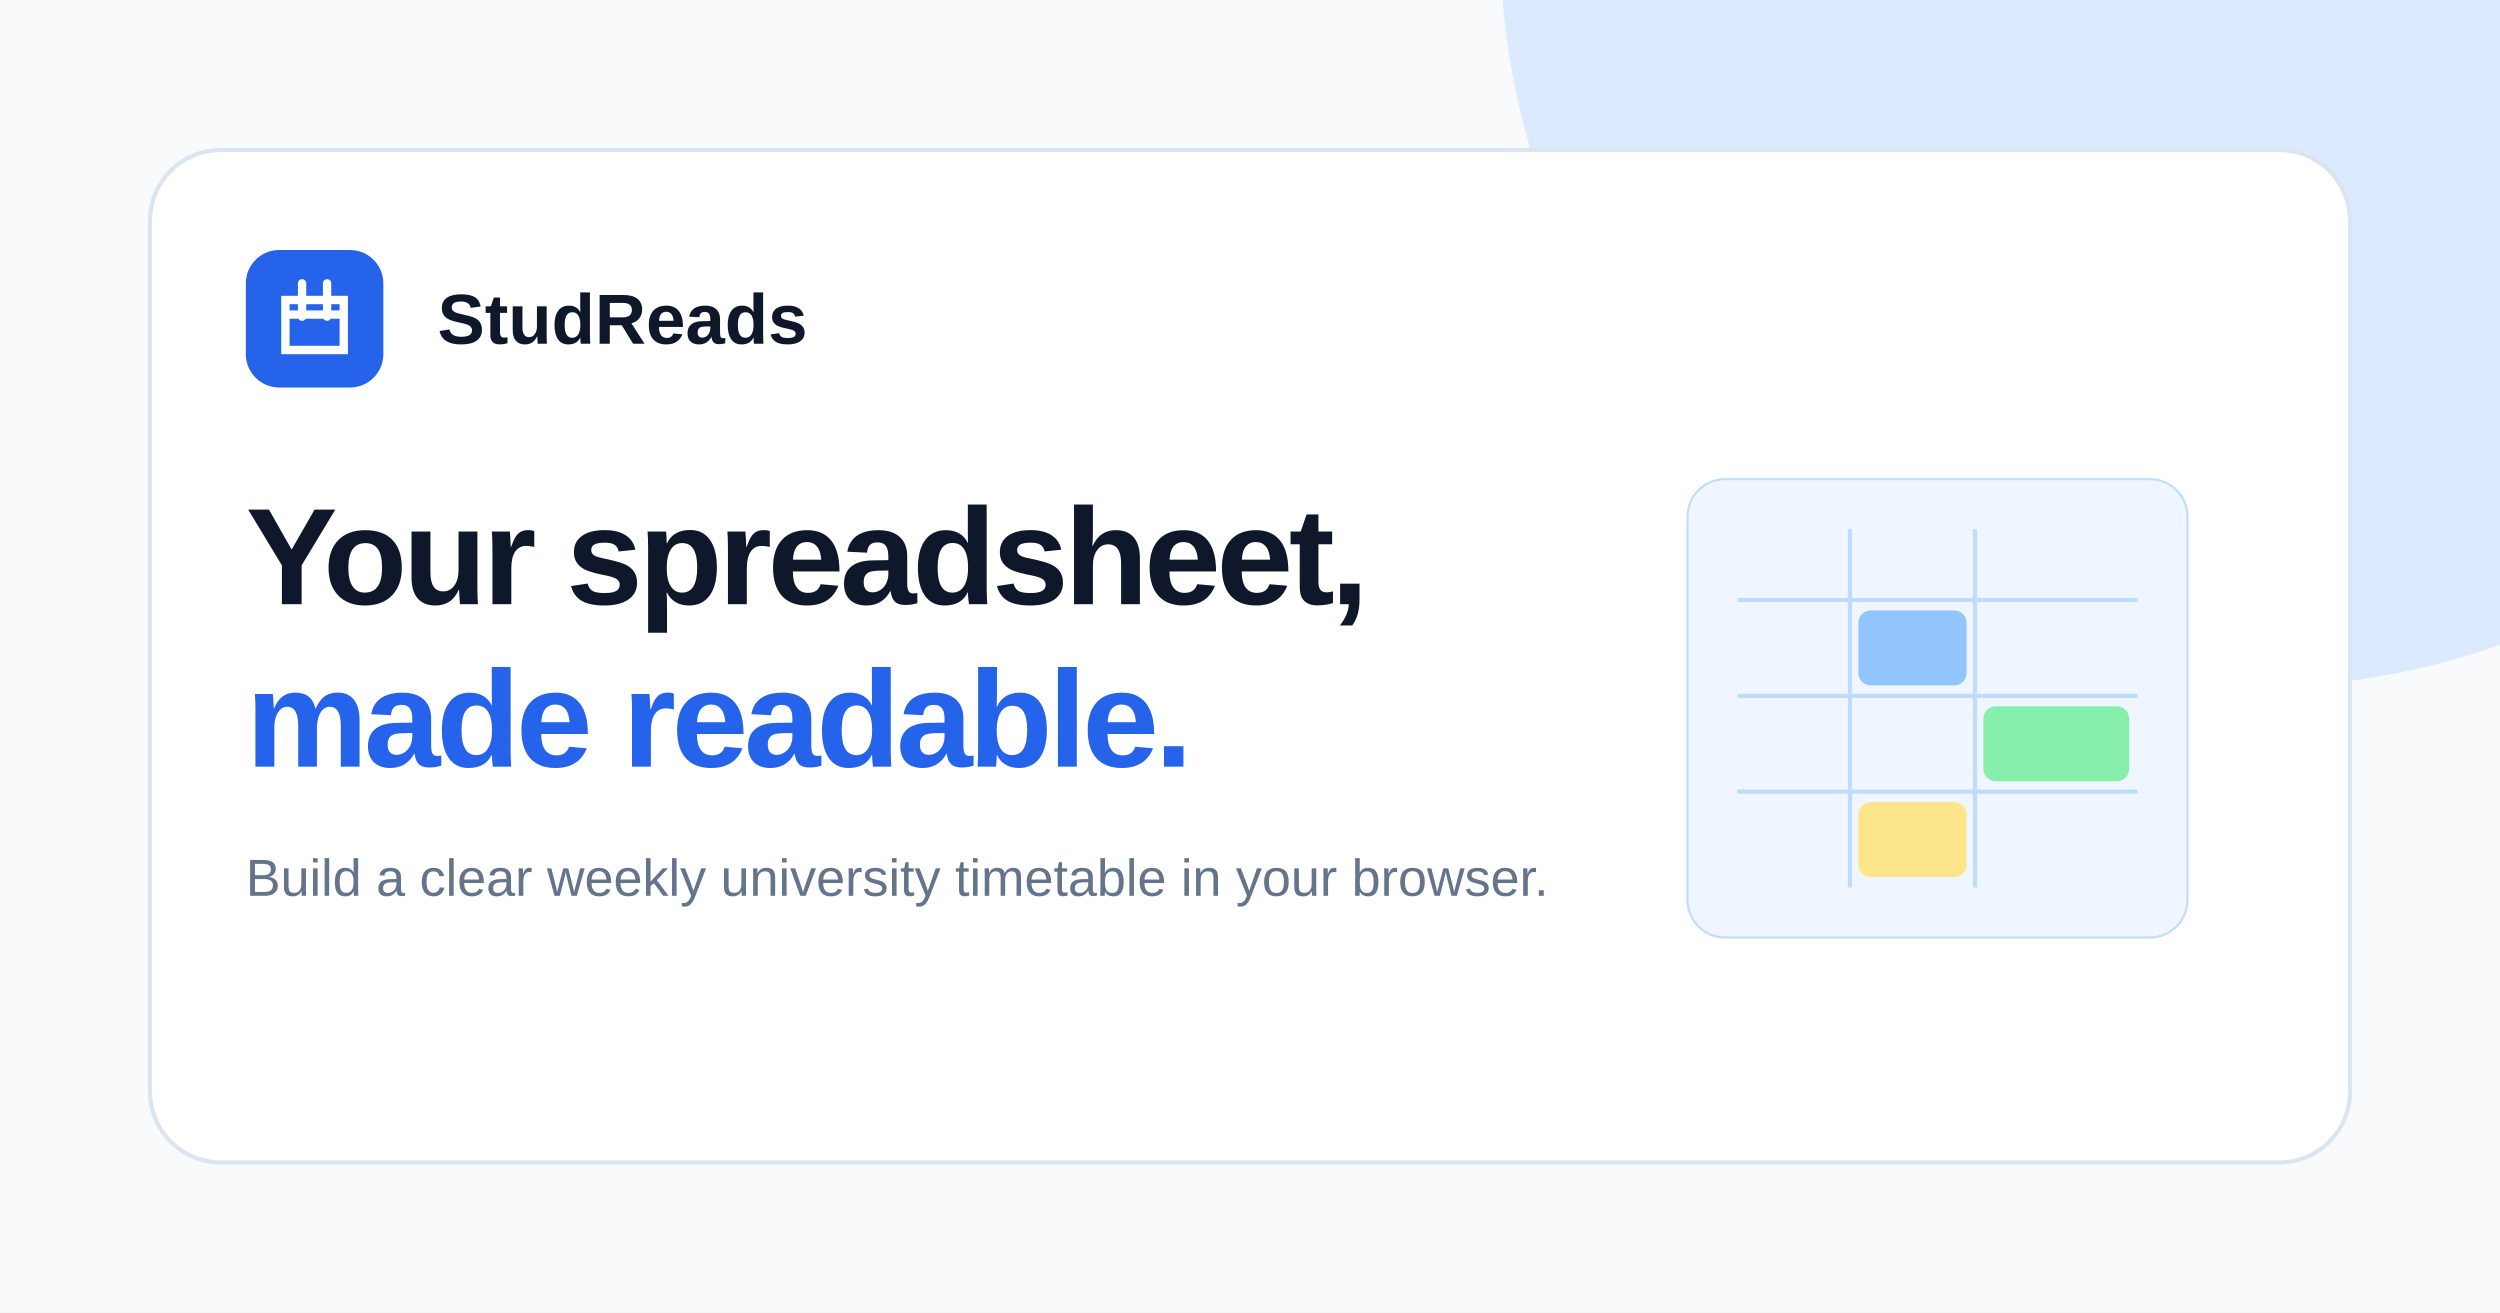
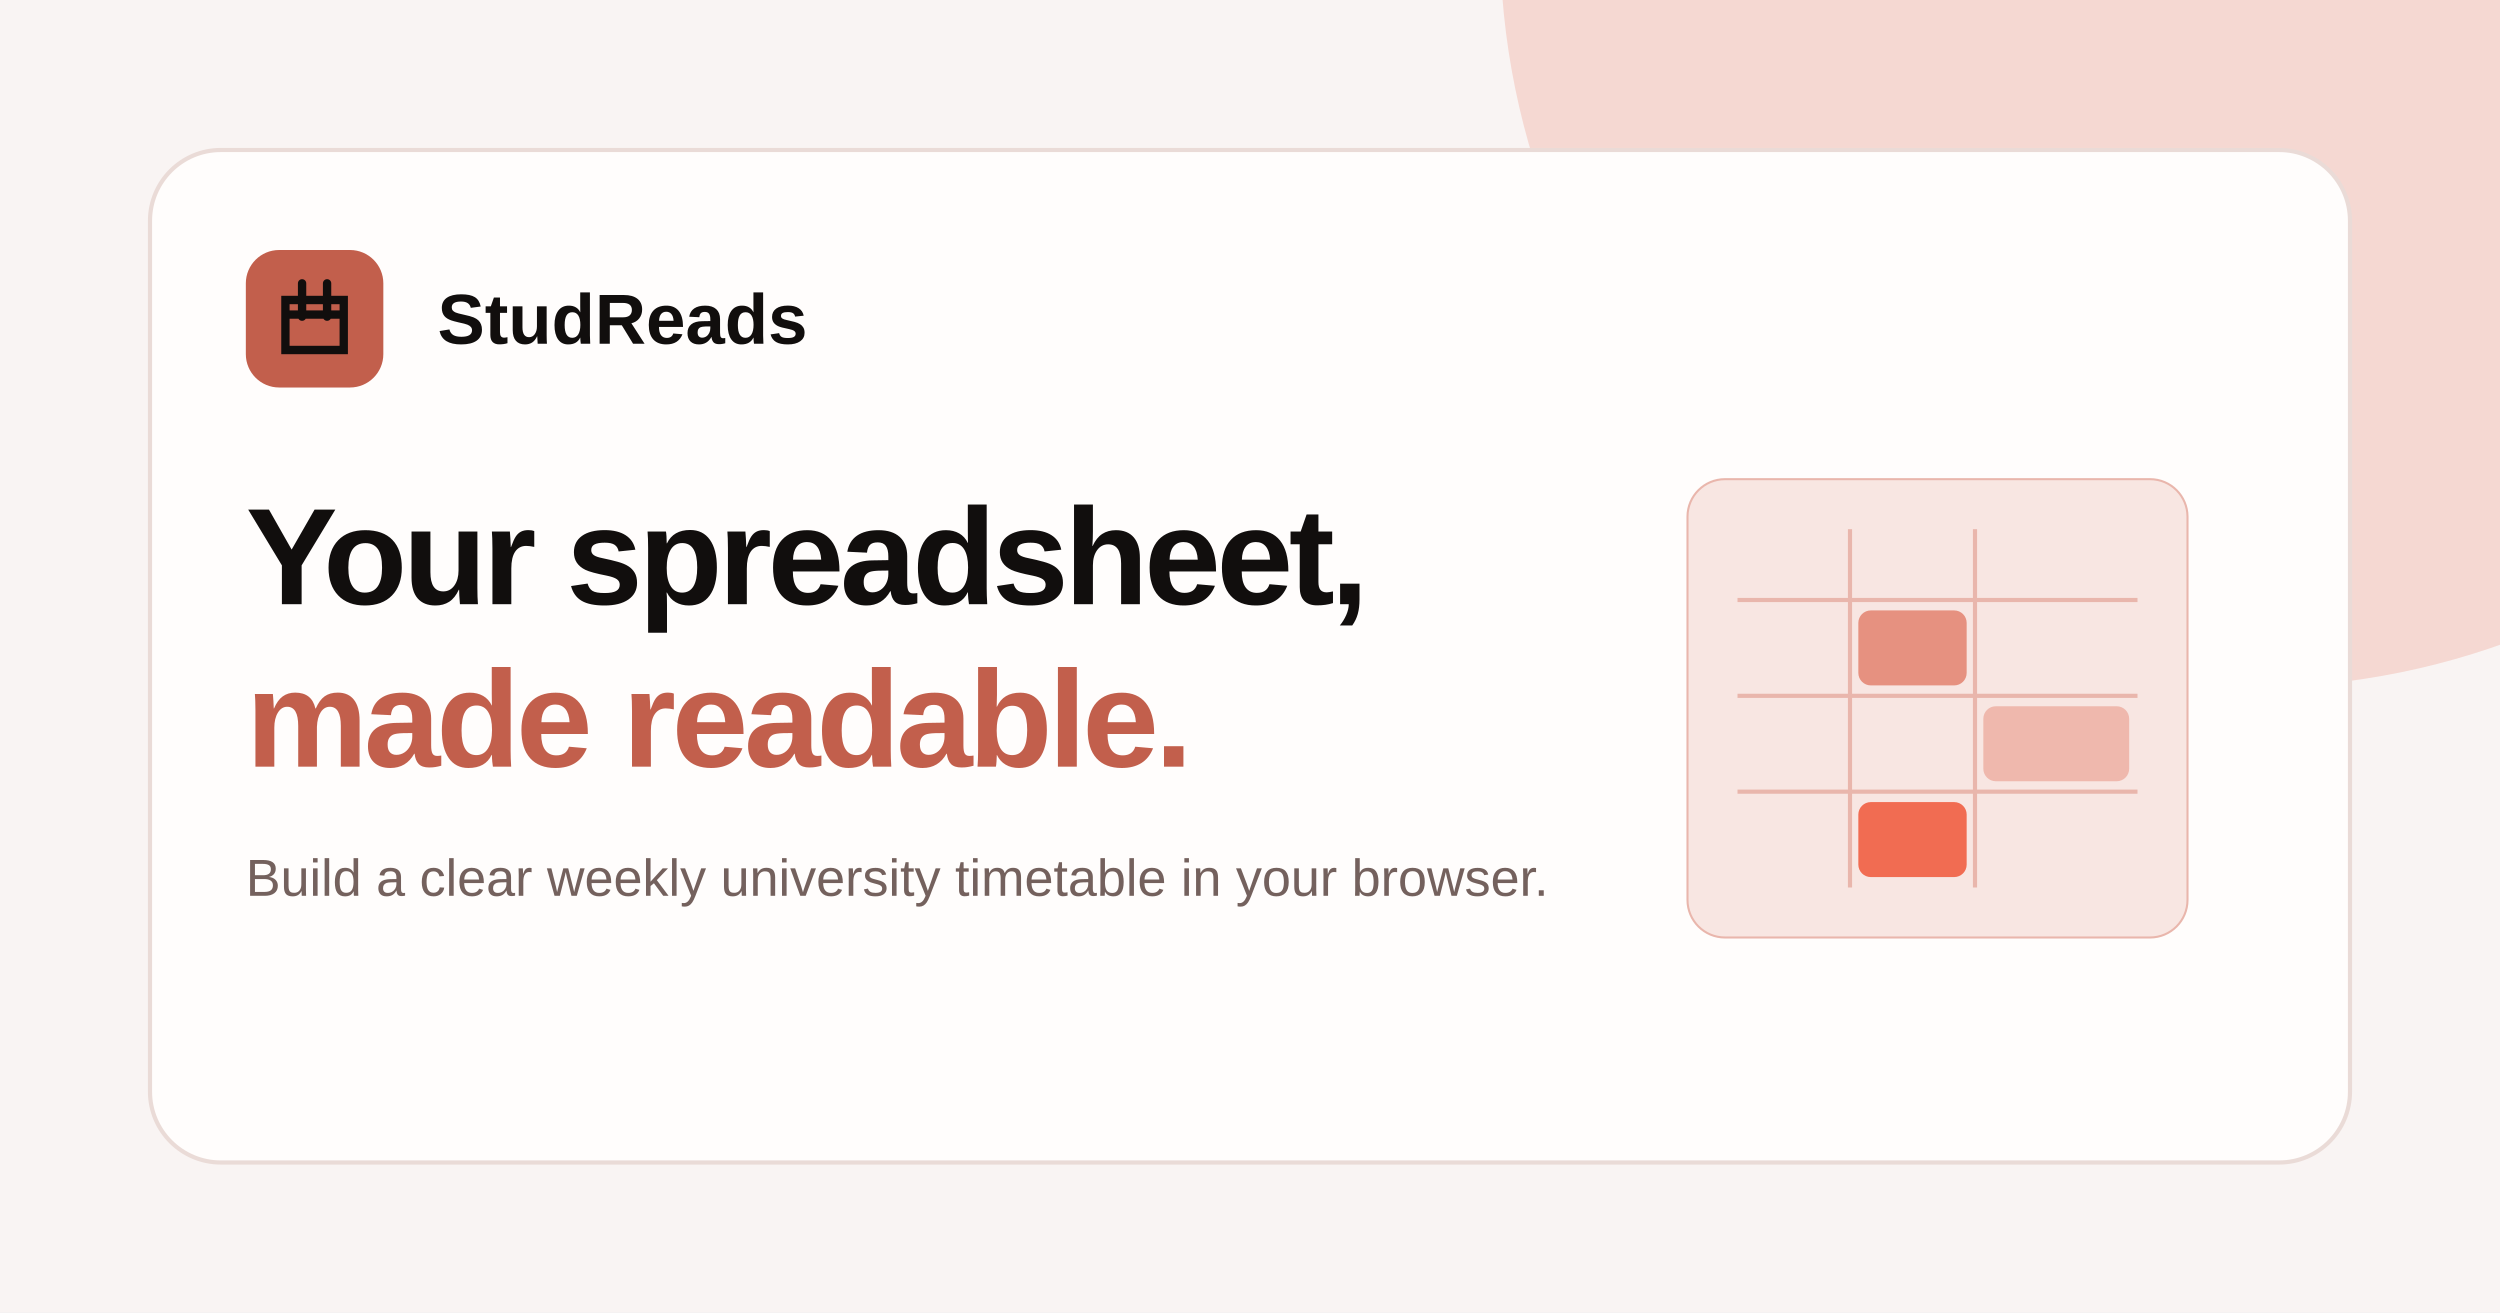
<svg xmlns="http://www.w3.org/2000/svg" width="1200" height="630" viewBox="0 0 1200 630">
-   <rect width="1200" height="630" fill="#f8fafc" />
-   <circle cx="1080" cy="-30" r="360" fill="#dbeafe" />
-   <rect x="72" y="72" width="1056" height="486" rx="34" fill="#ffffff" stroke="#dbe5f0" stroke-width="2" />
-   <rect x="118" y="120" width="66" height="66" rx="16" fill="#2563eb" />
-   <path d="M137 144h28v24h-28zm0 7h28m-20-15v16m12-16v16" fill="none" stroke="#fff" stroke-width="4" stroke-linecap="round" />
-   <text x="210" y="165" font-family="Arial, sans-serif" font-size="34" font-weight="700" fill="#0f172a">StudReads</text>
-   <text x="118" y="290" font-family="Arial, sans-serif" font-size="66" font-weight="700" letter-spacing="-2" fill="#0f172a">Your spreadsheet,</text>
-   <text x="118" y="368" font-family="Arial, sans-serif" font-size="66" font-weight="700" letter-spacing="-2" fill="#2563eb">made readable.</text>
-   <text x="118" y="430" font-family="Arial, sans-serif" font-size="25" fill="#64748b">Build a clear weekly university timetable in your browser.</text>
+   <rect width="1200" height="630" fill="#f9f4f3" />
+   <circle cx="1080" cy="-30" r="360" fill="#f5d8d2" />
+   <rect x="72" y="72" width="1056" height="486" rx="34" fill="#fffdfc" stroke="#eadbd7" stroke-width="2" />
+   <rect x="118" y="120" width="66" height="66" rx="16" fill="#c25f4c" />
+   <path d="M137 144h28v24h-28zm0 7h28m-20-15v16m12-16v16" fill="none" stroke="#110e0d" stroke-width="4" stroke-linecap="round" />
+   <text x="210" y="165" font-family="Nunito, Arial, sans-serif" font-size="34" font-weight="700" fill="#110e0d">StudReads</text>
+   <text x="118" y="290" font-family="Nunito, Arial, sans-serif" font-size="66" font-weight="700" letter-spacing="-2" fill="#110e0d">Your spreadsheet,</text>
+   <text x="118" y="368" font-family="Nunito, Arial, sans-serif" font-size="66" font-weight="700" letter-spacing="-2" fill="#c25f4c">made readable.</text>
+   <text x="118" y="430" font-family="Nunito, Arial, sans-serif" font-size="25" fill="#74615d">Build a clear weekly university timetable in your browser.</text>
  <g transform="translate(810 230)">
-     <rect width="240" height="220" rx="18" fill="#eff6ff" stroke="#bfdbfe" />
-     <path d="M24 58h192M24 104h192M24 150h192M78 24v172M138 24v172" stroke="#bfdbfe" stroke-width="2" />
-     <rect x="82" y="63" width="52" height="36" rx="6" fill="#93c5fd" />
-     <rect x="142" y="109" width="70" height="36" rx="6" fill="#86efac" />
-     <rect x="82" y="155" width="52" height="36" rx="6" fill="#fde68a" />
+     <rect width="240" height="220" rx="18" fill="#f8e6e2" stroke="#e9b6ac" />
+     <path d="M24 58h192M24 104h192M24 150h192M78 24v172M138 24v172" stroke="#e9b6ac" stroke-width="2" />
+     <rect x="82" y="63" width="52" height="36" rx="6" fill="#e69180" />
+     <rect x="142" y="109" width="70" height="36" rx="6" fill="#efb8ad" />
+     <rect x="82" y="155" width="52" height="36" rx="6" fill="#f16c52" />
  </g>
</svg>
